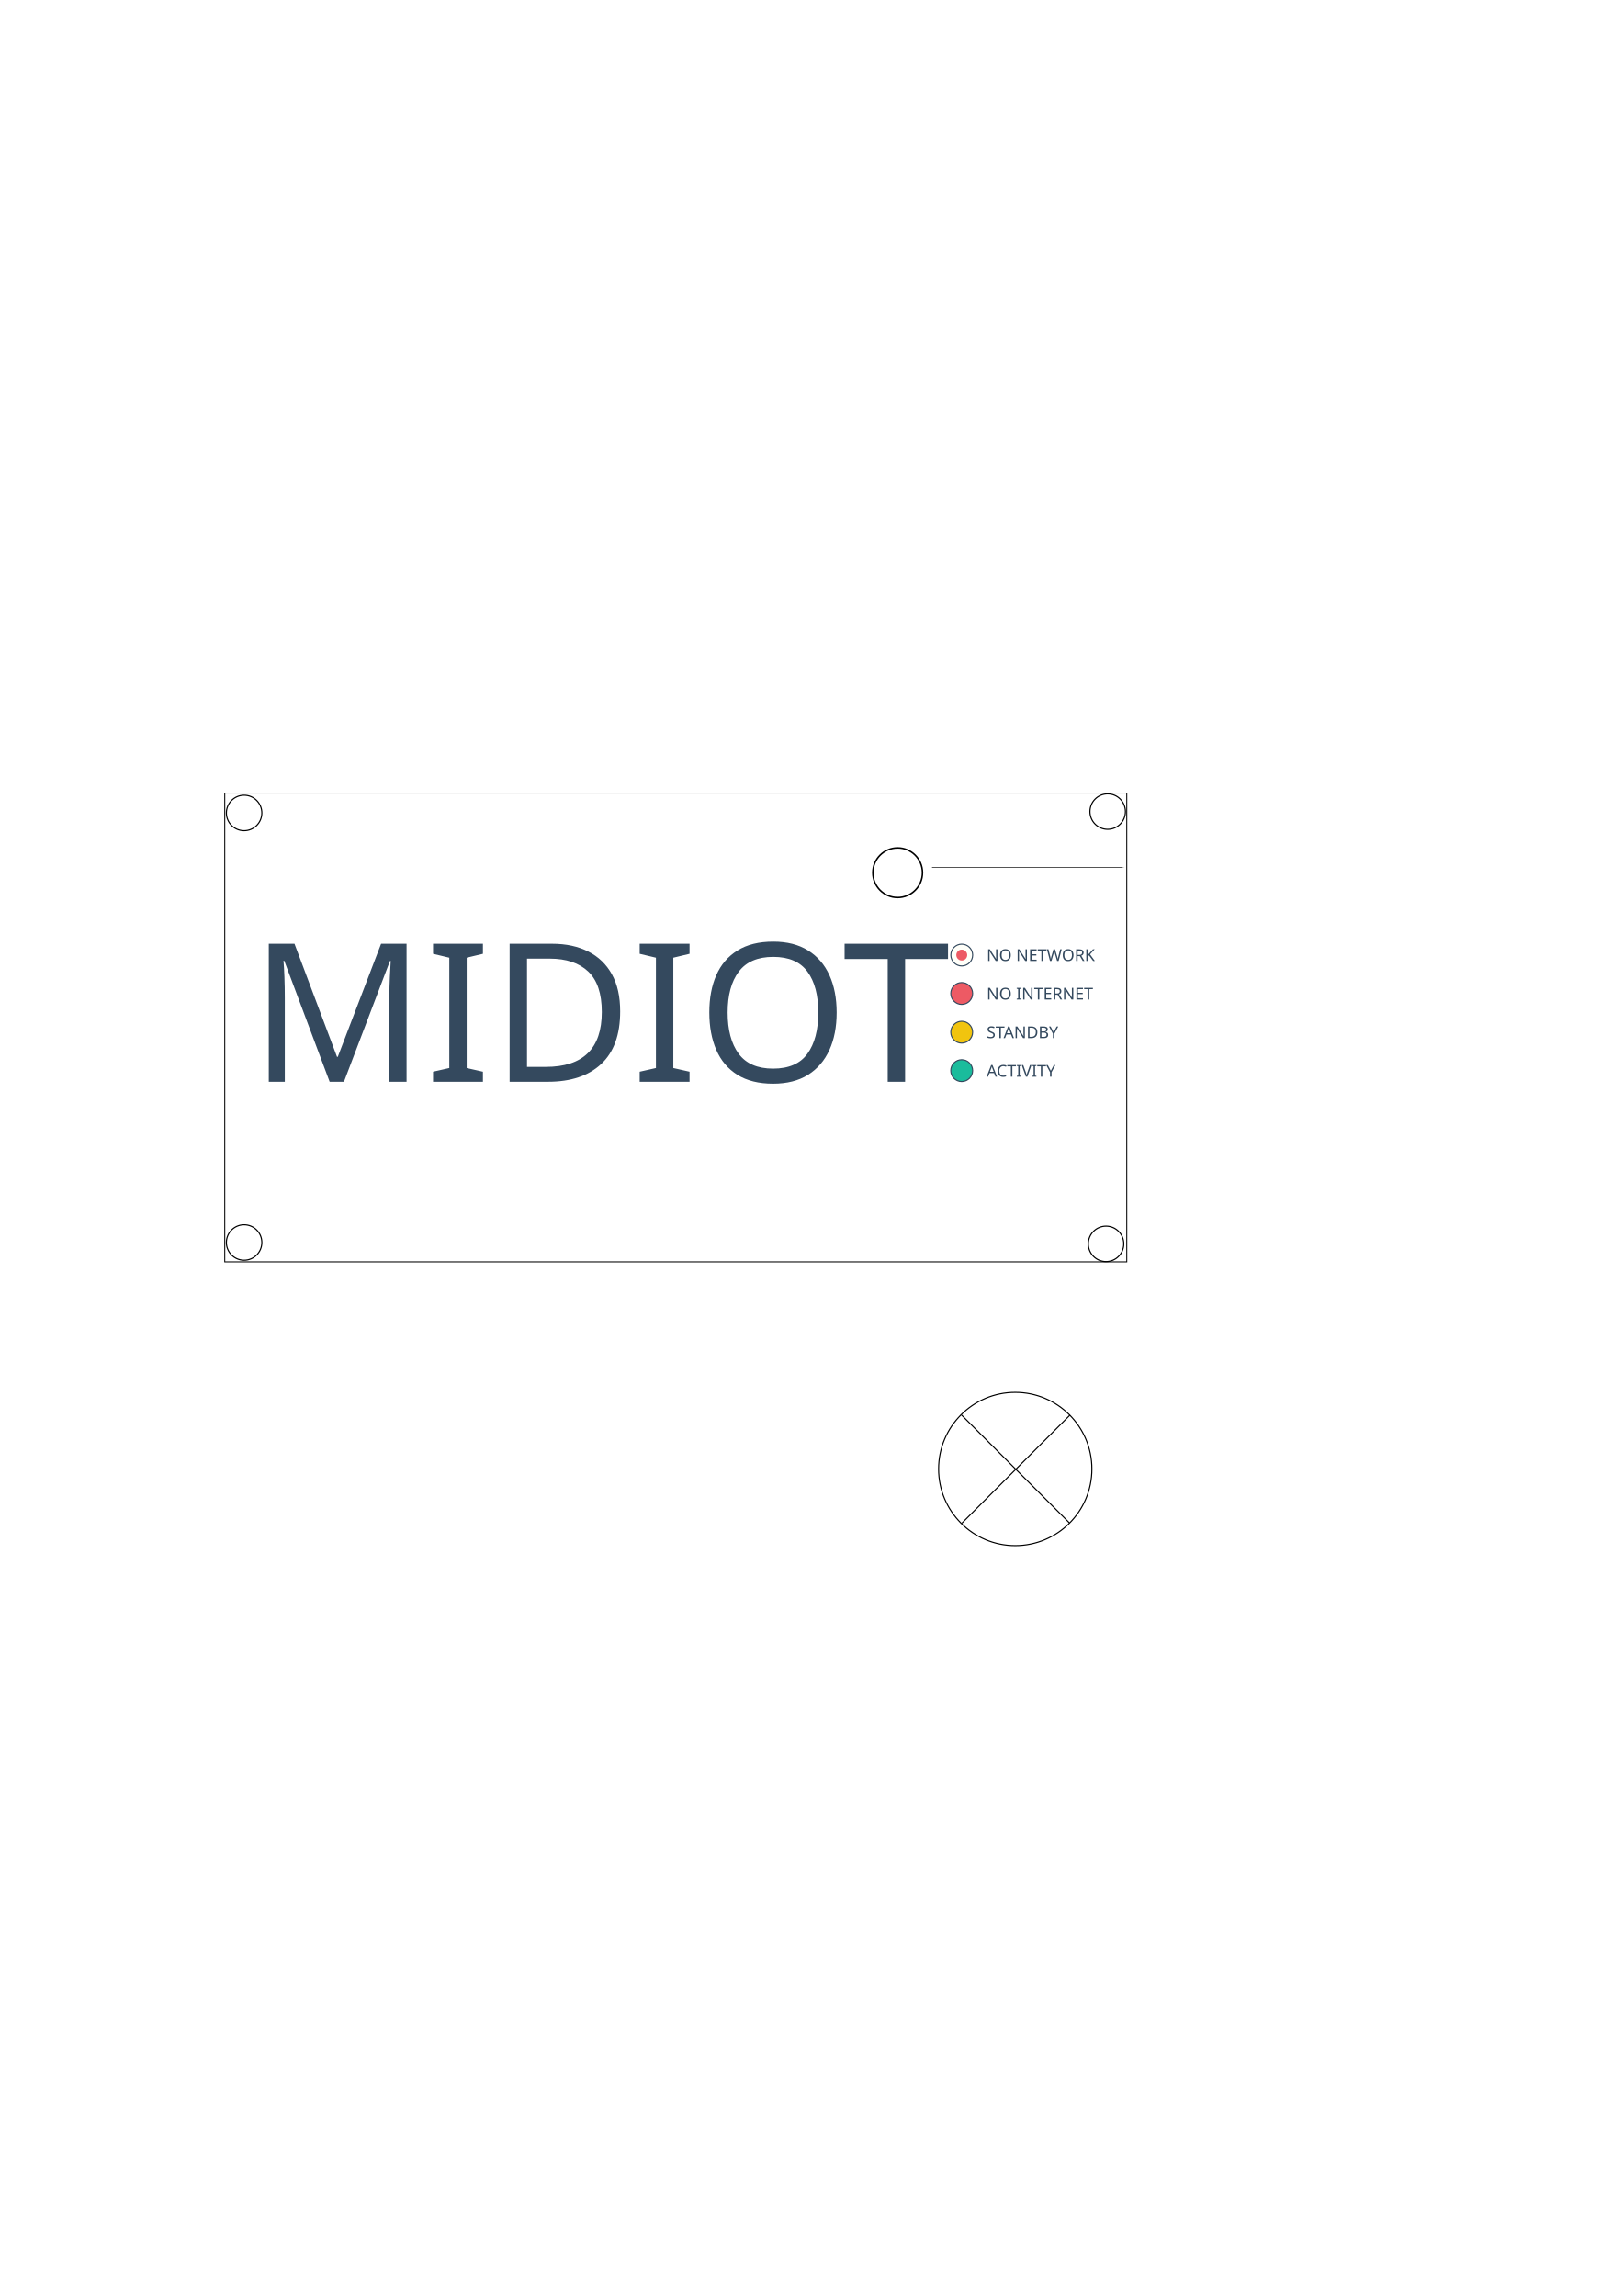
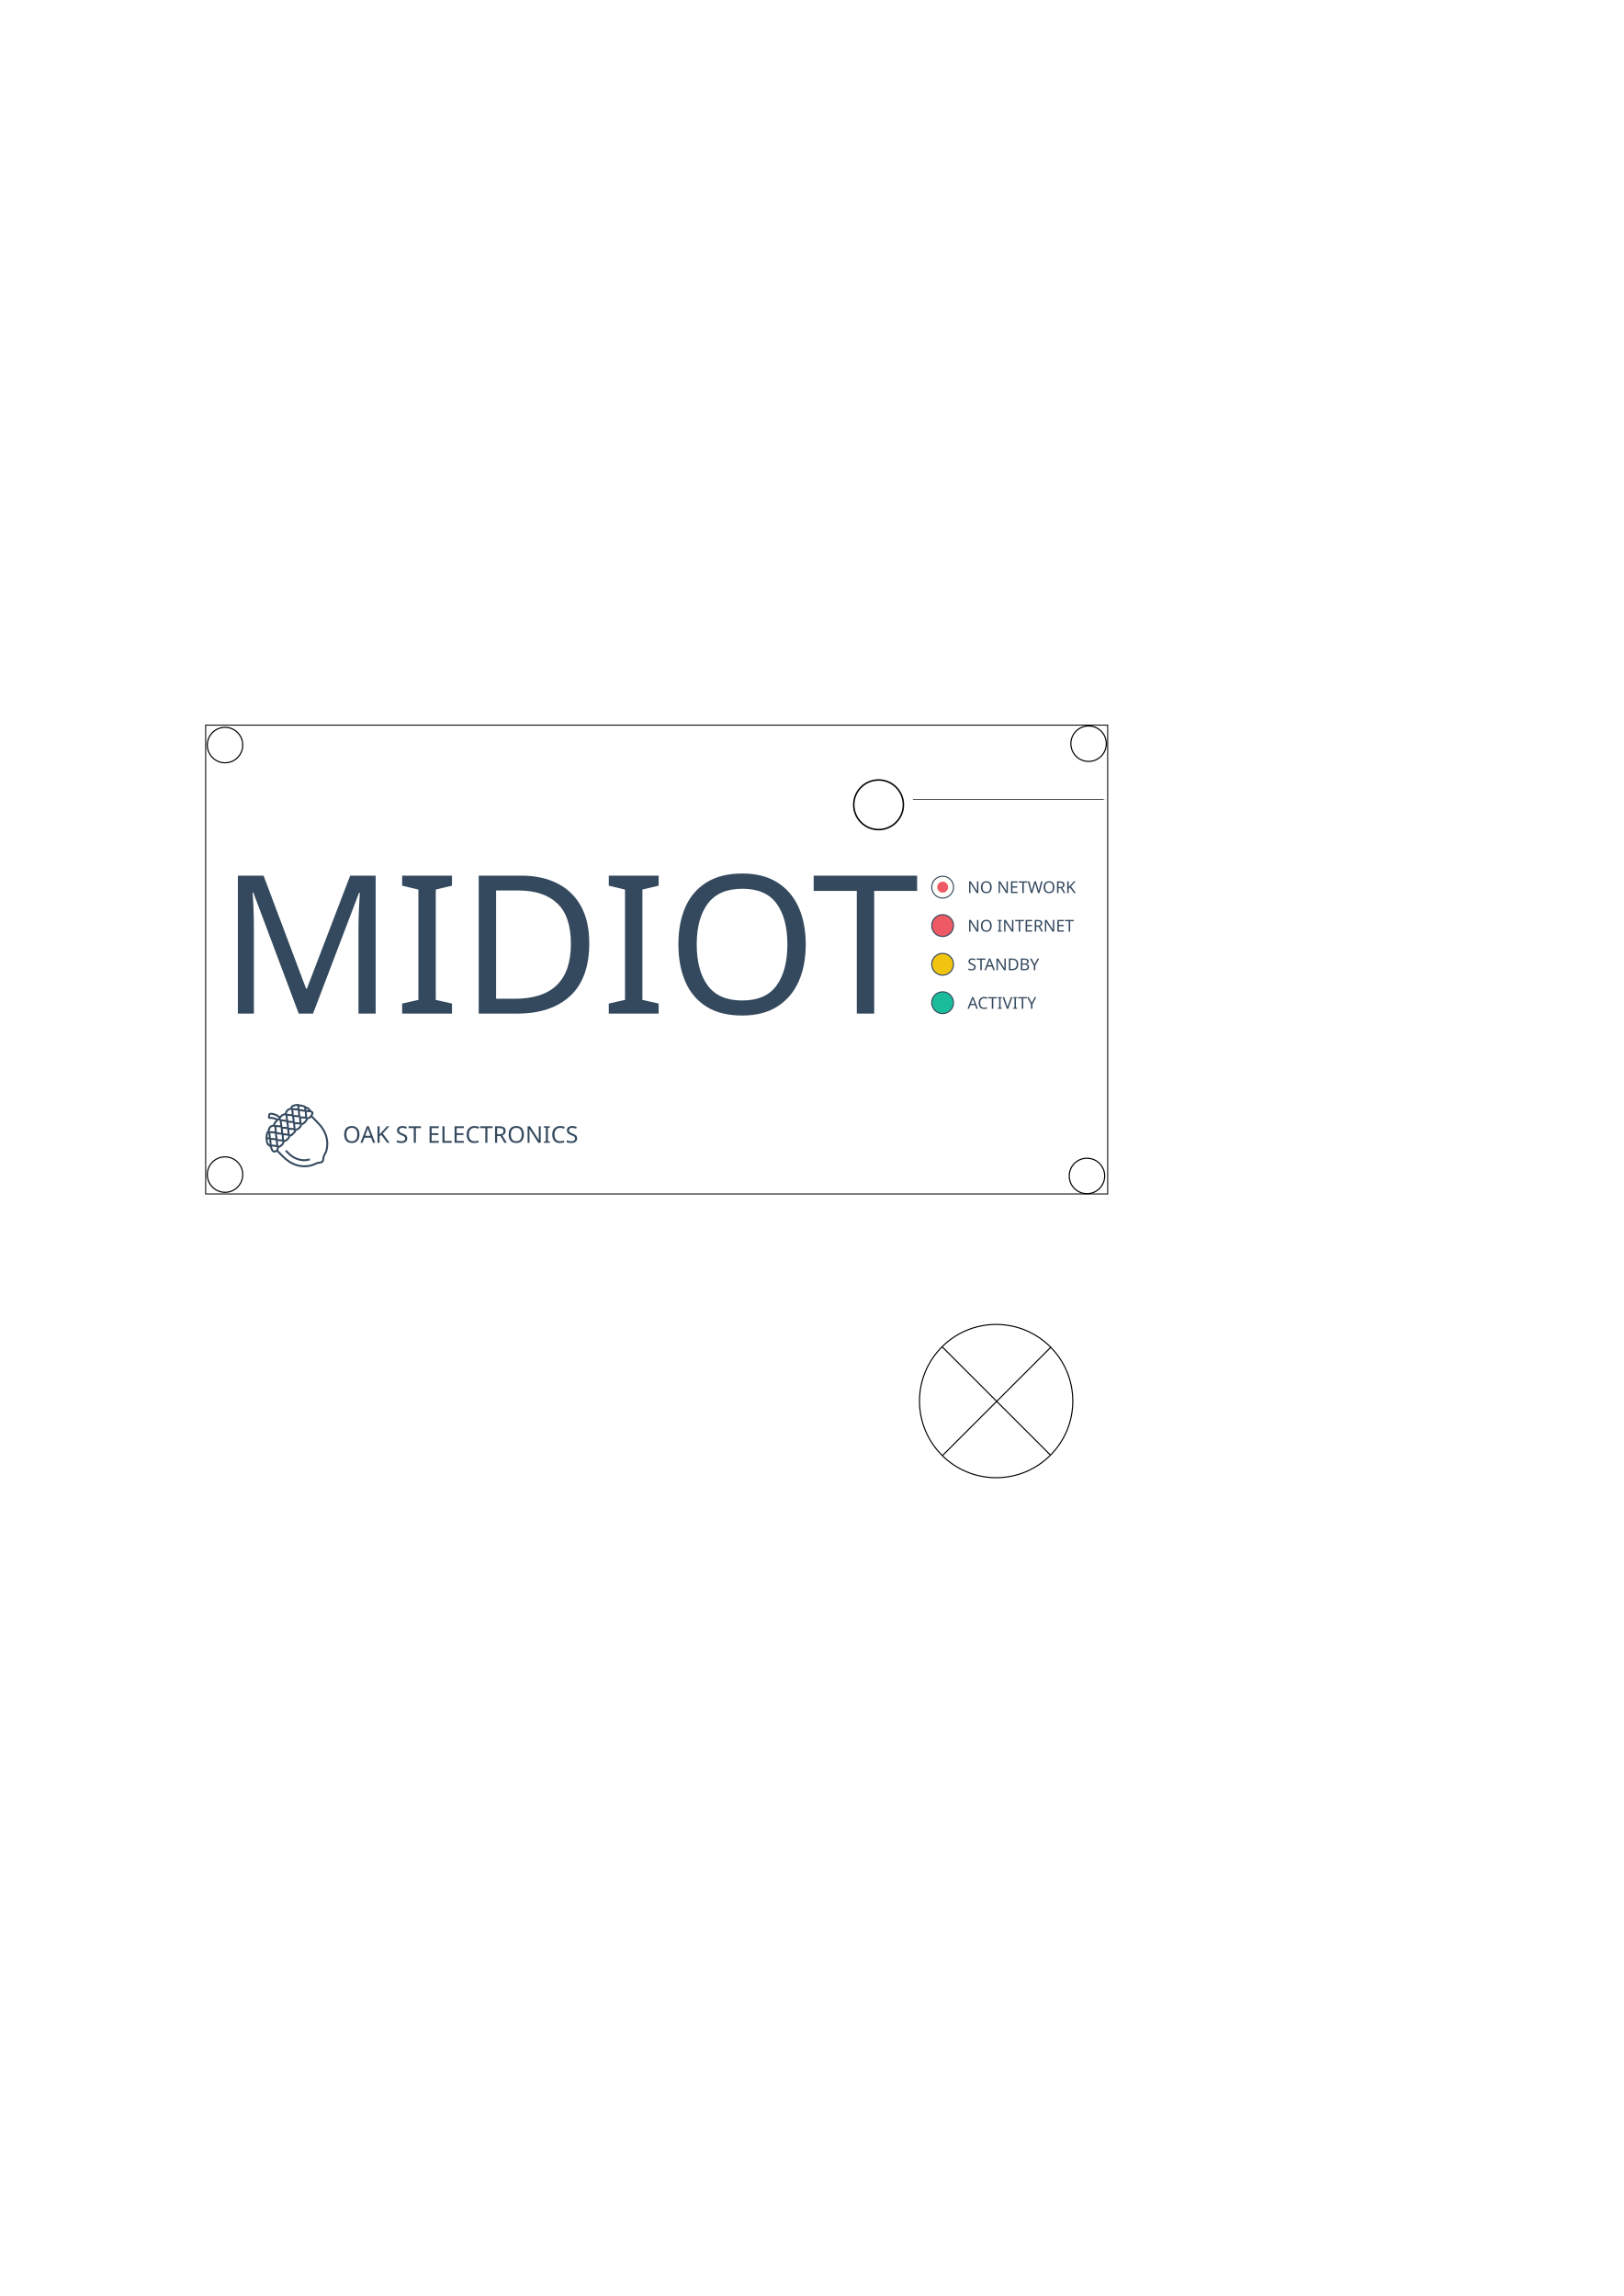
<svg xmlns="http://www.w3.org/2000/svg" version="1.1" id="svg8" x="0px" y="0px" viewBox="-7 -24.9 595.3 841.9" style="enable-background:new -7 -24.9 595.3 841.9;" xml:space="preserve">
  <style type="text/css">
	.st0{fill:none;stroke:#000000;stroke-width:0.349;}
	.st1{fill:none;stroke:#000000;stroke-width:0.413;}
	.st2{fill:none;stroke:#000000;stroke-width:0.4;}
	.st3{fill:none;stroke:#000000;stroke-width:0.229;}
	.st4{fill:none;stroke:#000000;stroke-width:0.551;stroke-linejoin:round;}
	.st5{fill:#34495E;}
	.st6{font-family:'SegoeUI-Semibold';}
	.st7{font-size:6px;}
	.st8{fill:#FFFFF9;stroke:#34495E;stroke-width:0.4;stroke-linejoin:round;}
	.st9{fill:#ED5A64;}
	.st10{fill:#ED5A64;stroke:#34495E;stroke-width:0.4;stroke-linejoin:round;}
	.st11{fill:#F1C40F;stroke:#34495E;stroke-width:0.4;stroke-linejoin:round;}
	.st12{fill:#1ABC9C;stroke:#34495E;stroke-width:0.4;stroke-linejoin:round;}
	.st13{font-family:'SFAlienEncounters-Italic';}
	.st14{font-size:70.866px;}
+ 	.st15{font-family:'SegoeUI-SemiboldItalic';}
+ 	.st16{font-size:8.504px;}
+ 	.st17{fill:none;stroke:#34495E;stroke-width:0.709;}
</style>
  <g id="layer1">
-     <rect id="rect4518" x="75.4" y="265.9" class="st0" width="330.7" height="171.9" />
-     <circle id="path4522" class="st1" cx="82.5" cy="273.2" r="6.5" />
-     <circle id="path4522-3" class="st1" cx="82.5" cy="430.7" r="6.5" />
-     <circle id="path4522-6" class="st1" cx="398.5" cy="431.2" r="6.5" />
-     <circle id="path4522-7" class="st1" cx="399.1" cy="272.7" r="6.5" />
+     <rect id="rect4518" x="68.4" y="241" class="st0" width="330.7" height="171.9" />
+     <circle id="path4522" class="st1" cx="75.5" cy="248.3" r="6.5" />
+     <circle id="path4522-3" class="st1" cx="75.5" cy="405.8" r="6.5" />
+     <circle id="path4522-6" class="st1" cx="391.5" cy="406.3" r="6.5" />
+     <circle id="path4522-7" class="st1" cx="392.1" cy="247.8" r="6.5" />
    <g id="g4586" transform="translate(34.2105,65.7483)">
-       <circle id="path4553" class="st2" cx="331" cy="448" r="28.1" />
-       <path id="path4561" class="st2" d="M311.3,428.2c39.6,39.6,39.6,39.6,39.6,39.6" />
-       <path id="path4563" class="st2" d="M311.4,467.9c39.7-39.7,39.7-39.7,39.7-39.7" />
+       <circle id="path4553" class="st2" cx="324" cy="423.1" r="28.1" />
+       <path id="path4561" class="st2" d="M304.3,403.3c39.6,39.6,39.6,39.6,39.6,39.6" />
+       <path id="path4563" class="st2" d="M304.4,443c39.7-39.7,39.7-39.7,39.7-39.7" />
    </g>
-     <path id="path4588" class="st3" d="M334.7,293.2c71.1,0,70.9,0,70.9,0" />
-     <circle id="path4590" class="st4" cx="322.1" cy="295.1" r="9.1" />
-     <text transform="matrix(1 0 0 1 354.7103 327.4647)" class="st5 st6 st7">NO NETWORK</text>
+     <path id="path4588" class="st3" d="M327.7,268.3c71.1,0,70.9,0,70.9,0" />
+     <circle id="path4590" class="st4" cx="315.1" cy="270.2" r="9.1" />
+     <text transform="matrix(1 0 0 1 347.7103 302.5646)" class="st5 st6 st7">NO NETWORK</text>
    <g id="g6262">
-       <circle id="path4596" class="st8" cx="345.6" cy="325.3" r="4" />
-       <circle id="path6101" class="st9" cx="345.6" cy="325.3" r="2" />
+       <circle id="path4596" class="st8" cx="338.6" cy="300.4" r="4" />
+       <circle id="path6101" class="st9" cx="338.6" cy="300.4" r="2" />
    </g>
    <g id="g6177" transform="translate(-0.1185684,4.990521)">
-       <text transform="matrix(1 0 0 1 354.8288 336.6202)" class="st5 st6 st7">NO INTERNET</text>
-       <circle id="path4596-4" class="st10" cx="345.7" cy="334.4" r="4" />
+       <text transform="matrix(1 0 0 1 347.8288 311.7202)" class="st5 st6 st7">NO INTERNET</text>
+       <circle id="path4596-4" class="st10" cx="338.7" cy="309.5" r="4" />
    </g>
    <g id="g6192" transform="translate(-0.1185684,9.981041)">
-       <text transform="matrix(1 0 0 1 354.8288 345.7767)" class="st5 st6 st7">STANDBY</text>
-       <circle id="path4596-8" class="st11" cx="345.7" cy="343.6" r="4" />
+       <text transform="matrix(1 0 0 1 347.8288 320.8766)" class="st5 st6 st7">STANDBY</text>
+       <circle id="path4596-8" class="st11" cx="338.7" cy="318.7" r="4" />
    </g>
    <g id="g6192-4" transform="translate(-0.3992014,15.67314)">
      <g id="g6221" transform="translate(0.280633,-0.7015825)">
-         <text transform="matrix(1 0 0 1 354.8288 354.9326)" class="st5 st6 st7">ACTIVITY</text>
-         <circle id="path4596-8-0" class="st12" cx="345.7" cy="352.7" r="4" />
+         <text transform="matrix(1 0 0 1 347.8288 330.0325)" class="st5 st6 st7">ACTIVITY</text>
+         <circle id="path4596-8-0" class="st12" cx="338.7" cy="327.8" r="4" />
      </g>
    </g>
  </g>
-   <text transform="matrix(1 0 0 1 84.6663 371.7516)" class="st5 st13 st14">MIDIOT</text>
+   <text transform="matrix(1 0 0 1 73.3329 346.7715)" class="st5 st13 st14">MIDIOT</text>
+   <text transform="matrix(1 0 0 1 118.667 394.1449)" class="st5 st15 st16">OAK ST ELECTRONICS</text>
+   <g>
+     <path id="path1633" class="st17" d="M99.2,391.5c-0.5-0.4-0.4-1.3-0.5-1.9c0-0.1-0.1-0.6,0.1-0.6   c0.2-0.1,0.5,0,0.6,0c0.5,0.1,1,0,1.4,0.2c0.2,0,0.4,0.2,0.4,0.4c0.1,0.5-0.6,1-0.9,1.3c-0.2,0.2-0.3,0.4-0.5,0.5   C99.7,391.4,99.4,391.4,99.2,391.5c-0.2,0.2-0.2,0.7-0.4,0.9c-0.3,0.3-0.6,0.7-1,0.9c-0.2,0.1-0.5,0.1-0.7,0.3   c-0.2,0.2-0.2,0.5-0.3,0.7c-0.2,0.4-0.6,0.7-0.9,1c-0.2,0.2-0.7,0.2-0.9,0.5c-0.2,0.3-0.2,0.8-0.4,1.1c-0.3,0.4-1.2,0.6-1.5,0.3   c-0.6-0.5-0.5-1.2-0.9-1.8c-0.2-0.3-0.7-0.3-0.9-0.6c-0.6-0.9-0.7-2.4-0.5-3.5c0.1-0.3,0.1-0.8,0.3-1c0.3-0.3,0.4-0.1,0.7-0.1   c0.5,0.1,1.1,0.1,1.6,0.1c0.2,0,0.4,0.1,0.6,0c0.1-0.1,0.1-0.4,0.1-0.6c0-0.4-0.1-0.7-0.1-1.1c0-0.1-0.1-0.3,0-0.5   c0.1-0.1,0.3-0.1,0.4-0.1c0.4,0,0.9,0.1,1.3,0.1c0.1,0,0.4,0.1,0.4,0c0.1-0.1,0-0.4,0-0.5c0-0.4-0.3-1.2-0.1-1.6   c0.1-0.2,0.4-0.1,0.5-0.1c0.4,0.1,0.9,0.1,1.3,0.2c0.1,0,0.3,0.1,0.4,0c0.1-0.1,0-0.4,0-0.6c0-0.4-0.1-0.7-0.1-1.1   c0-0.1-0.1-0.4,0-0.5c0.1-0.1,0.4-0.1,0.6,0c0.4,0.1,0.8,0.1,1.1,0.1c0.1,0,0.3,0.1,0.4,0c0.1-0.1,0.1-0.4,0.1-0.5   c0-0.4-0.1-0.8-0.1-1.2c0-0.1-0.1-0.3,0-0.4c0.1-0.1,0.3-0.1,0.4-0.1c0.4,0,0.9,0.1,1.3,0.1c0.1,0,0.4,0.1,0.5,0   c0.1-0.2,0-0.7,0-0.9c0-0.2,0-0.6-0.1-0.7c-0.1-0.1-0.5,0-0.7,0c-0.4,0-1.1,0.2-1.5,0.5c-0.4,0.3-0.3,0.7,0,1" />
+     <path id="path1631" class="st17" d="M90.7,392.5l1.2,0l0-0.6l-0.2-1.6" />
+     <path id="path1629" class="st17" d="M91.4,390.1c0.1-0.7,0.3-1.6,1-2c0.3-0.2,0.7-0.1,1-0.4   c0.2-0.2,0.2-0.7,0.4-0.9c0.2-0.3,0.6-0.5,0.7-0.9c0.1-0.3-0.4-0.5-0.6-0.6c-0.5-0.2-1-0.2-1.6-0.3c-0.2,0-0.5,0.1-0.7-0.1   c-0.1-0.2,0.1-1.1,0.2-1.3c0.2-0.1,0.4-0.1,0.6-0.1c0.9,0,1.9,0.4,2.6,0.9c0.3,0.2,0.8,0.8,0.3,1.1c-0.2,0.2-0.6,0.1-0.9,0.1" />
+     <path id="path1627" class="st17" d="M91.9,392.6c0.2,0.2,0.2,0.6,0.2,0.9c0,0.6,0.3,1.3-0.1,1.8" />
+     <path id="path1625" class="st17" d="M92.1,392.7c0.6,0,1.1,0.1,1.7,0.1c0.1,0,0.5,0.1,0.5,0   c0.2-0.3-0.1-1.2-0.1-1.6c0-0.2-0.1-0.5,0-0.6c0.1-0.1,0.4,0,0.6,0c0.4,0.1,1.1,0.3,1.5,0.1c0.2-0.1,0.1-0.5,0.1-0.6   c-0.1-0.5,0-1.5-0.3-1.8" />
+     <path id="path1623" class="st17" d="M92.1,395.3c0.5-0.4,1.3,0,1.9,0c0.2,0,0.5,0.1,0.6,0   c0.2-0.3-0.1-1.1-0.1-1.4c0-0.3,0-0.7-0.2-1" />
+     <path id="path1621" class="st17" d="M93.4,387.7l0.4,0.4" />
+     <path id="path1619" class="st17" d="M94,390.5l0.2,0.1" />
+     <path id="path1617" class="st17" d="M94.5,396.9c1.4,1.4,2.7,2.9,4.3,4c3,2.1,6.9,2.5,10.2,0.8   c0.7-0.4,1.9-0.1,2.3-0.8c0.3-0.5,0.2-1.3,0.4-1.8c0.3-0.8,0.8-1.4,1-2.2c0.9-3.6-0.3-7.1-2.8-9.7c-0.6-0.7-1.3-1.3-1.9-2   c-0.2-0.2-0.5-0.6-0.8-0.7c-0.4,0-0.6,0.4-0.9,0.5c-0.2,0.1-0.5,0.1-0.7,0.3c-0.2,0.2-0.2,0.6-0.4,0.8c-0.3,0.3-0.7,0.8-1,1   c-0.2,0.1-0.6,0.1-0.7,0.3c-0.2,0.2-0.2,0.5-0.3,0.7c-0.4,0.6-1,1.1-1.8,1.3" />
+     <path id="path1615" class="st17" d="M94.6,393.1c0.8,0.2,1.9-0.1,2.6,0.6" />
+     <path id="path1613" class="st17" d="M94.6,395.4l0.4,0.3" />
+     <path id="path1611" class="st17" d="M95.5,385.6l0.5,0.4" />
+     <path id="path1609" class="st17" d="M95.6,384.9c0.3-0.3,0.7-0.8,1.1-1c0.3-0.2,0.7-0.1,1-0.4   c0.2-0.2,0.2-0.7,0.4-0.9c0.4-0.7,1.1-0.9,1.8-1" />
+     <path id="path1607" class="st17" d="M96.3,388.6c0.6,0,1.1,0.1,1.7,0.1c0.1,0,0.5,0.1,0.5-0.1   c0.2-0.4-0.1-1.2-0.1-1.7c0-0.1-0.1-0.4,0-0.5c0.1-0.1,0.3,0,0.5,0c0.4,0.1,0.8,0.1,1.2,0.1c0.1,0,0.5,0.1,0.5,0   c0.2-0.4-0.1-1.2-0.1-1.6c0-0.1-0.1-0.4,0-0.5c0.1-0.1,0.3-0.1,0.4-0.1c0.4,0,0.9,0.1,1.3,0.1c0.1,0,0.4,0.1,0.5,0   c0.1-0.1,0-0.4,0-0.5c-0.1-0.4-0.1-0.8-0.1-1.2c0-0.1-0.1-0.4,0.1-0.5c0.2-0.1,0.5,0,0.7,0c0.6,0.1,1.2,0.2,1.7,0.3   c0.6,0.1,1.3-0.1,1.8,0.1c0.6,0.2,0.9,0.6,0.5,1.1c-0.1,0.2-0.2,0.4-0.3,0.6" />
+     <path id="path1605" class="st17" d="M96.4,390.8c0.2,0.2,0.5,0.2,0.8,0.2   c0.6,0.1,1.1,0.2,1.7,0.2" />
+     <path id="path1603" class="st17" d="M96.8,393.3l-0.2-2.3" />
+     <path id="path1601" class="st17" d="M97.6,383.6l0.5,0.4" />
+     <path id="path1599" class="st17" d="M97.8,397c0.6,0.6,1.2,1.3,2,1.9c1.9,1.4,4.5,2.1,6.8,1.3" />
+     <path id="path1597" class="st17" d="M98.2,386.3l0.1,0.1" />
+     <path id="path1595" class="st17" d="M98.5,388.8l0.2,0.2" />
+     <path id="path1593" class="st17" d="M100.3,384.2l0.2,0.2" />
+     <path id="path1591" class="st17" d="M100.7,386.7c0.4,0.3,1.3,0.3,1.8,0.3c0.2,0,0.5,0.1,0.6,0   c0.1-0.1,0-0.4,0-0.6c0-0.5,0-1.5-0.3-1.8" />
+     <path id="path1589" class="st17" d="M101,389.1l-0.2-2.3" />
+     <path id="path1587" class="st17" d="M102.4,380.4c0.6,0,1.2,0.1,1.8,0.3c0.2,0.1,0.5,0.1,0.6,0.3   c0.2,0.4,0.1,1.1,0.1,1.5" />
+     <path id="path1585" class="st17" d="M102.5,382.2l0.1,0.1" />
+     <path id="path1583" class="st17" d="M103,384.8l1.7,0.1l0.5,0l0-0.6l-0.1-1.6" />
+     <path id="path1581" class="st17" d="M103.1,387l0.4,0.3" />
+     <path id="path1579" class="st17" d="M104.9,381.1c0.9,0.2,1.5,0.7,1.9,1.5" />
+     <path id="path1577" class="st17" d="M105.2,385l0.3,0.3" />
+   </g>
</svg>
